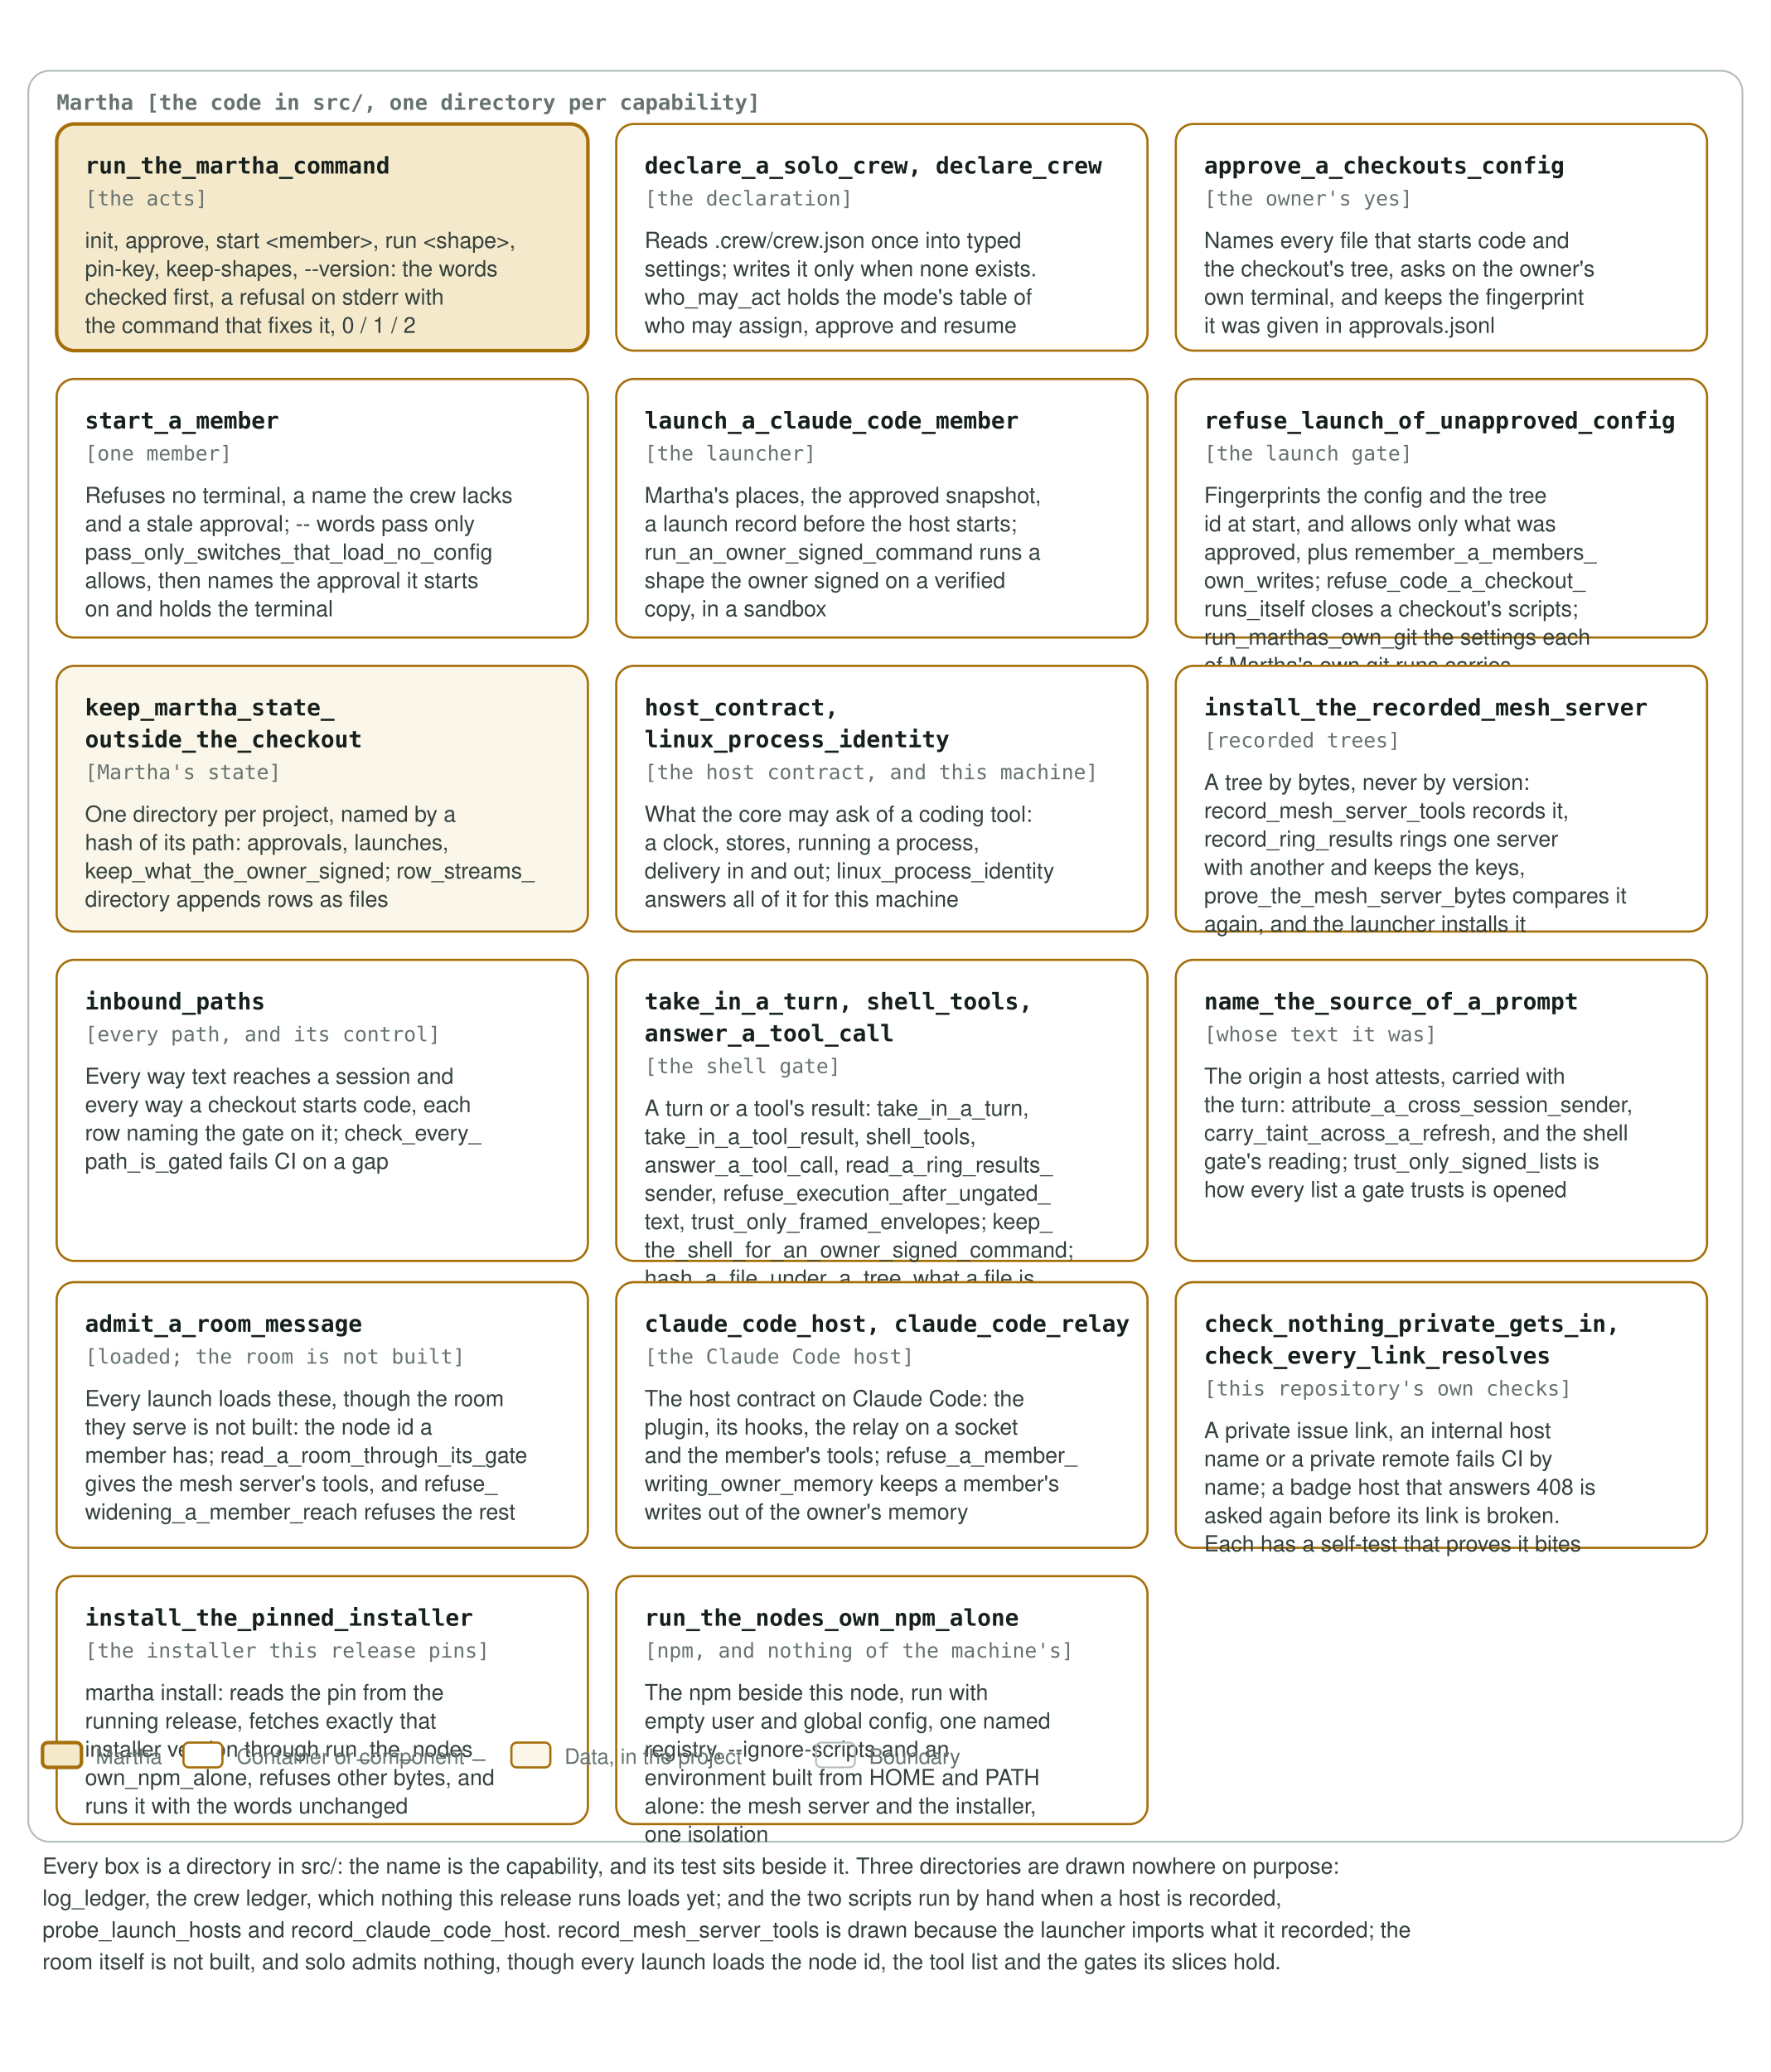
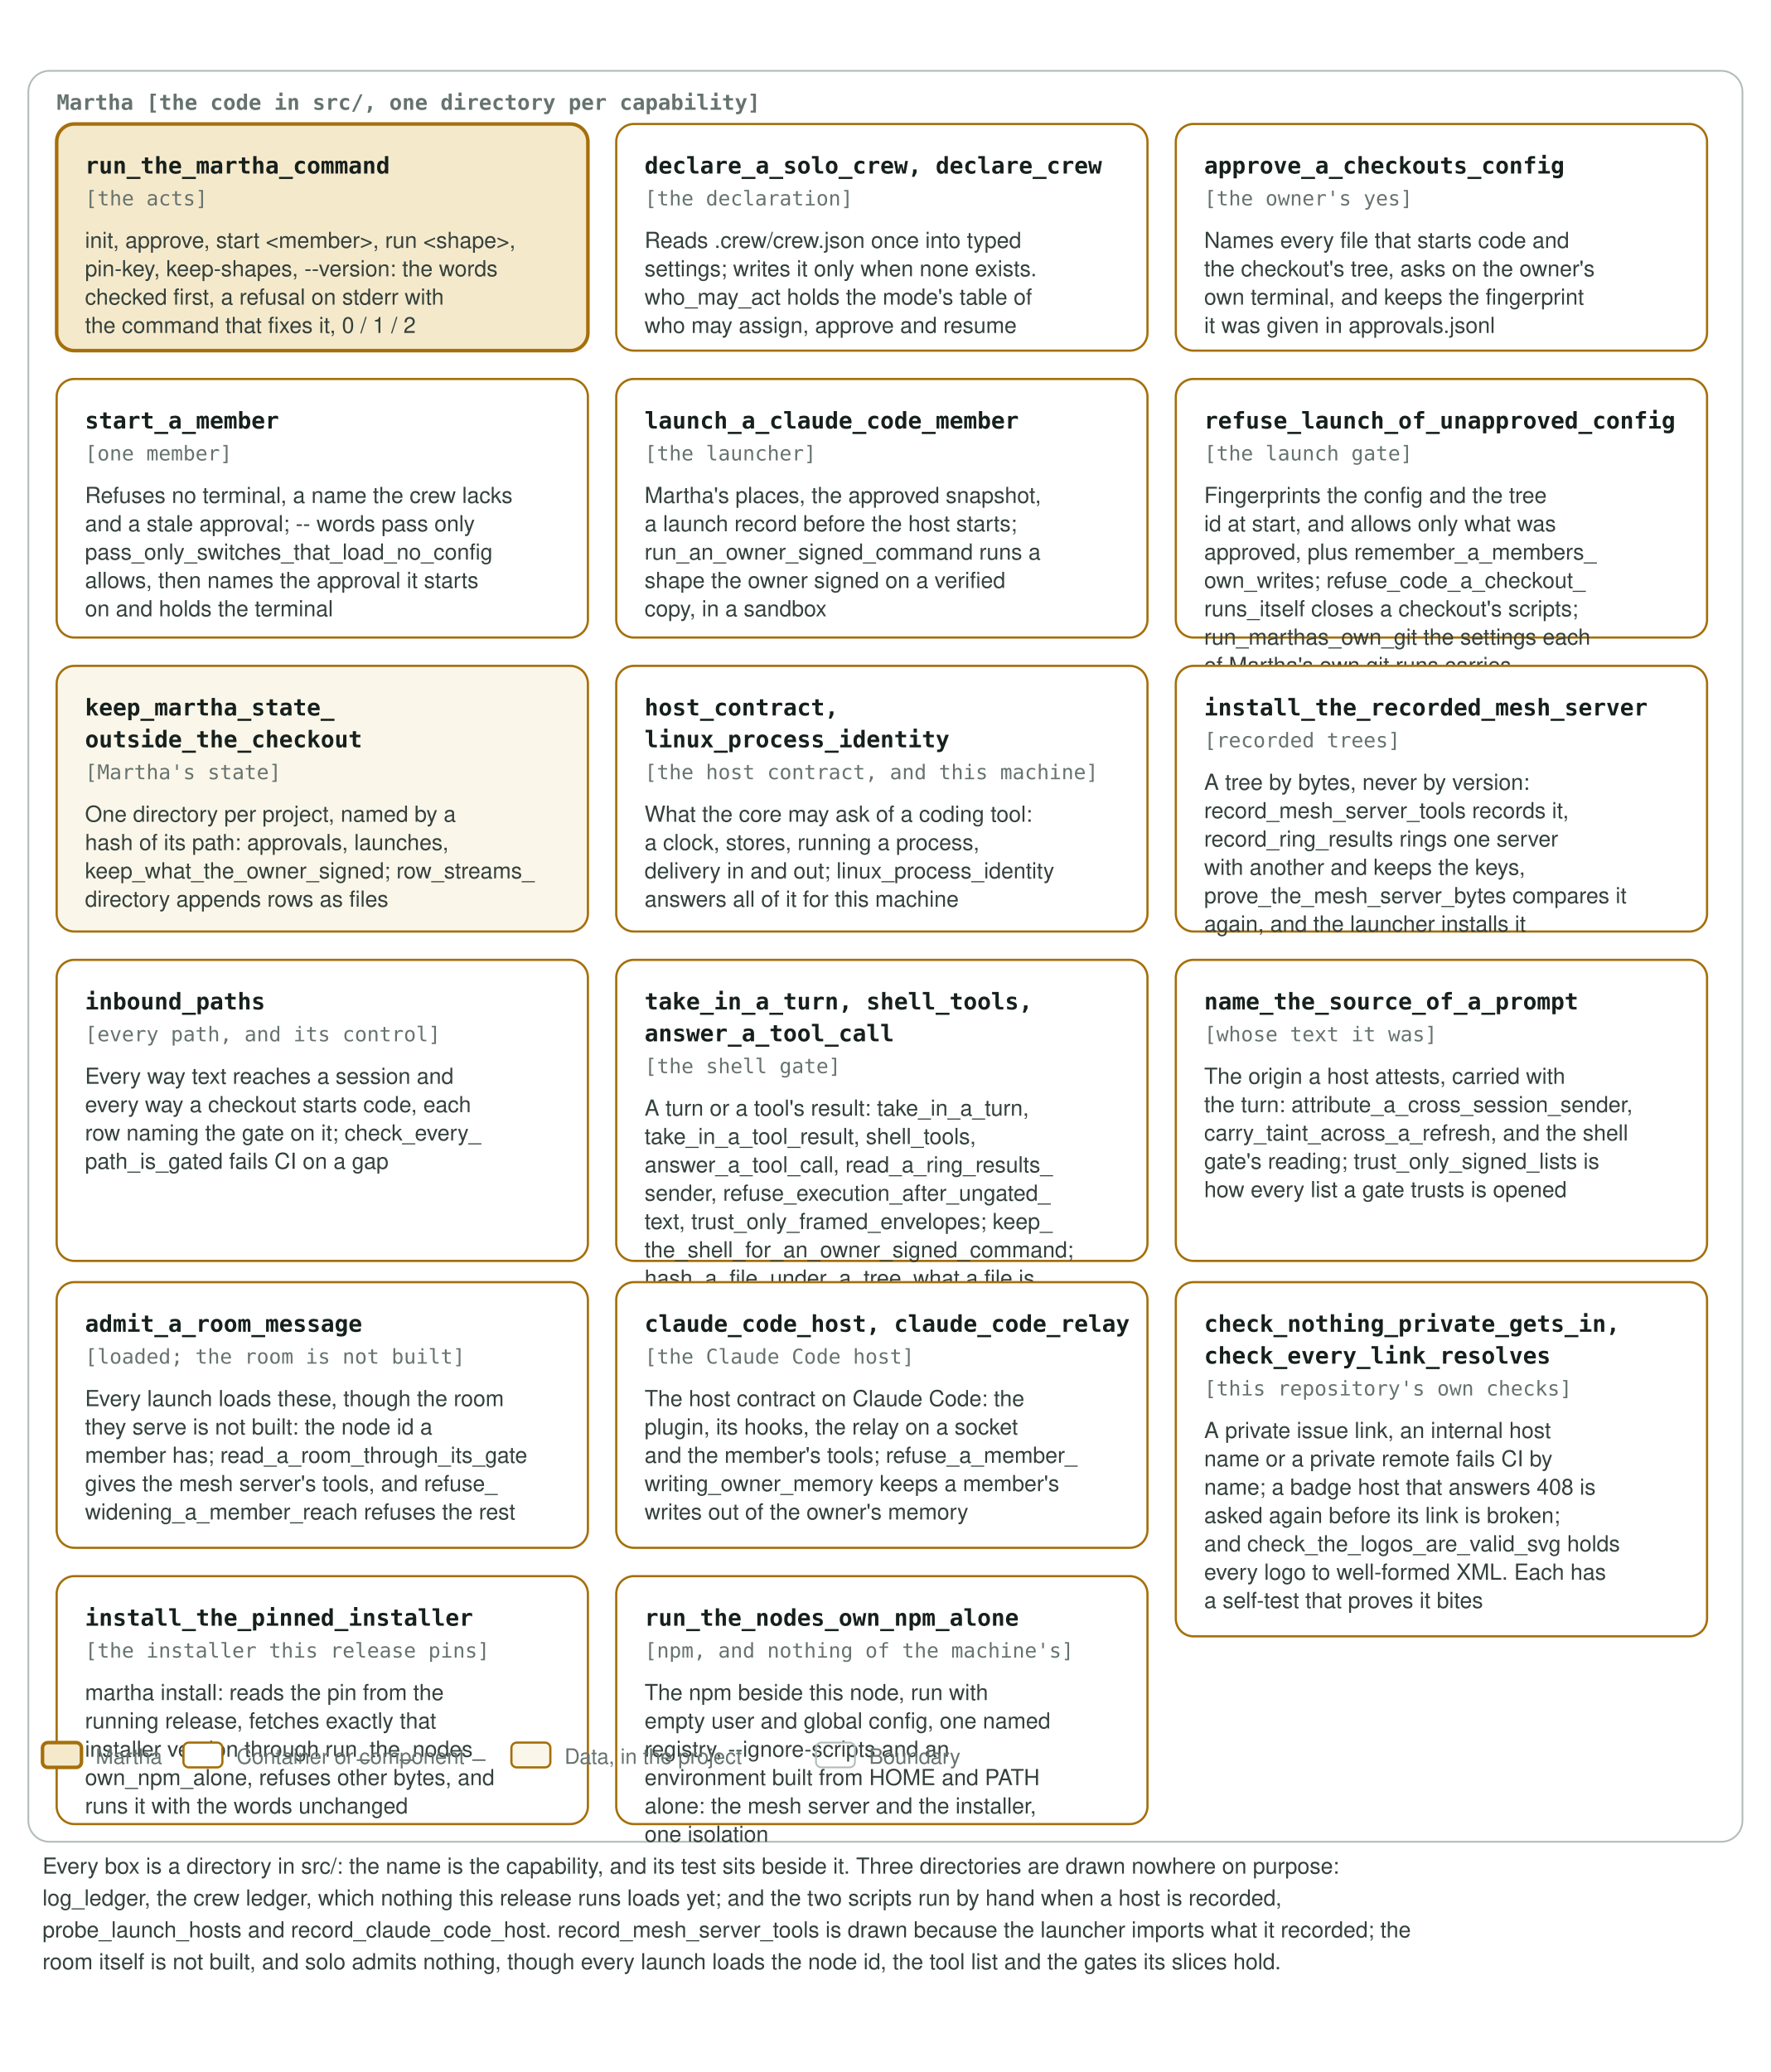
<svg xmlns="http://www.w3.org/2000/svg" viewBox="0 0 1000 1170" role="img" aria-label="Martha components">
  <style>
.t-name { font-family: "Atkinson Hyperlegible", "Segoe UI", system-ui, -apple-system, Helvetica, Arial, sans-serif; font-size: 15px; font-weight: 700; }
.t-desc { font-family: "Atkinson Hyperlegible", "Segoe UI", system-ui, -apple-system, Helvetica, Arial, sans-serif; font-size: 12.5px; }
.t-rel { font-family: "Atkinson Hyperlegible", "Segoe UI", system-ui, -apple-system, Helvetica, Arial, sans-serif; font-size: 11.5px; paint-order: stroke; stroke-width: 4px; stroke-linejoin: round; }
.t-code { font-family: "JetBrains Mono", ui-monospace, Menlo, Consolas, monospace; font-size: 13px; font-weight: 600; }
.t-type { font-family: "JetBrains Mono", ui-monospace, Menlo, Consolas, monospace; font-size: 11.5px; }
.t-bound { font-family: "JetBrains Mono", ui-monospace, Menlo, Consolas, monospace; font-size: 12px; font-weight: 600; }
.t-leg { font-family: "Atkinson Hyperlegible", "Segoe UI", system-ui, -apple-system, Helvetica, Arial, sans-serif; font-size: 12px; }
.edge { fill: none; stroke-width: 1.25; }
.edge-team { fill: none; stroke-width: 1.25; stroke-dasharray: 5 4; }
.bg { fill: #FFFFFF; }
.b-sys { fill: #F5E9CC; stroke: #A56F0A; stroke-width: 2; }
.b-per { fill: #E3EBF2; stroke: #3B5B7A; stroke-width: 1.25; }
.b-mac { fill: #E6E4EE; stroke: #5E5A78; stroke-width: 1.25; stroke-dasharray: 5 4; }
.b-ext { fill: #ECEFED; stroke: #8A9791; stroke-width: 1.25; }
.b-cmp { fill: #FFFFFF; stroke: #A56F0A; stroke-width: 1.25; }
.b-dat { fill: #FBF6EA; stroke: #A56F0A; stroke-width: 1.25; }
.b-team { fill: #FFFFFF; stroke: #5E5A78; stroke-width: 1.25; stroke-dasharray: 5 4; }
.b-later { fill: #F3F4F3; stroke: #8A9791; stroke-width: 1.25; stroke-dasharray: 5 4; }
.bound { fill: none; stroke: #B3BDB8; stroke-width: 1; }
.head { fill: #3B5B7A; }
.t-name, .t-code { fill: #16201D; }
.t-type, .t-bound, .t-leg { fill: #66736E; }
.t-desc { fill: #34413C; }
.t-rel { fill: #66736E; stroke: #FFFFFF; }
.edge, .edge-team { stroke: #8A9791; }
.arrowhead { fill: #8A9791; }
@media (prefers-color-scheme: dark) {
.bg { fill: #171F1C; }
.b-sys { fill: #3A2E13; stroke: #E3AA3C; }
.b-per { fill: #1D2A36; stroke: #8EB4D8; }
.b-mac { fill: #26243A; stroke: #A9A4C8; }
.b-ext { fill: #1C2421; stroke: #7D8B85; }
.b-cmp { fill: #171F1C; stroke: #E3AA3C; }
.b-dat { fill: #2A2414; stroke: #E3AA3C; }
.b-team { fill: #171F1C; stroke: #A9A4C8; }
.b-later { fill: #1C2421; stroke: #7D8B85; }
.bound { stroke: #4A5752; }
.head { fill: #8EB4D8; }
.t-name, .t-code { fill: #E6ECE9; }
.t-type, .t-bound, .t-leg { fill: #93A09A; }
.t-desc { fill: #C3CDC8; }
.t-rel { fill: #93A09A; stroke: #171F1C; }
.edge, .edge-team { stroke: #7D8B85; }
.arrowhead { fill: #7D8B85; }
}
</style>
  <defs>
    <marker id="a" viewBox="0 0 10 10" refX="9" refY="5" markerWidth="7" markerHeight="7" orient="auto-start-reverse">
      <path class="arrowhead" d="M0 0L10 5L0 10z" />
    </marker>
  </defs>
  <rect class="bg" x="0" y="0" width="1000" height="1170" />
  <rect class="bound" x="16" y="40" width="968" height="1000" rx="12" />
  <text class="t-bound" x="32" y="62">Martha [the code in src/, one directory per capability]</text>
  <rect class="b-sys" x="32" y="70" width="300" height="128" rx="10" />
  <text class="t-code" x="48" y="98">run_the_martha_command</text>
  <text class="t-type" x="48" y="116">[the acts]</text>
  <text class="t-desc" x="48" y="140">init, approve, start &lt;member&gt;, run &lt;shape&gt;,</text>
  <text class="t-desc" x="48" y="156">pin-key, keep-shapes, --version: the words</text>
  <text class="t-desc" x="48" y="172">checked first, a refusal on stderr with</text>
  <text class="t-desc" x="48" y="188">the command that fixes it, 0 / 1 / 2</text>
  <rect class="b-cmp" x="348" y="70" width="300" height="128" rx="10" />
  <text class="t-code" x="364" y="98">declare_a_solo_crew, declare_crew</text>
  <text class="t-type" x="364" y="116">[the declaration]</text>
  <text class="t-desc" x="364" y="140">Reads .crew/crew.json once into typed</text>
  <text class="t-desc" x="364" y="156">settings; writes it only when none exists.</text>
  <text class="t-desc" x="364" y="172">who_may_act holds the mode's table of</text>
  <text class="t-desc" x="364" y="188">who may assign, approve and resume</text>
  <rect class="b-cmp" x="664" y="70" width="300" height="128" rx="10" />
  <text class="t-code" x="680" y="98">approve_a_checkouts_config</text>
  <text class="t-type" x="680" y="116">[the owner's yes]</text>
  <text class="t-desc" x="680" y="140">Names every file that starts code and</text>
  <text class="t-desc" x="680" y="156">the checkout's tree, asks on the owner's</text>
  <text class="t-desc" x="680" y="172">own terminal, and keeps the fingerprint</text>
  <text class="t-desc" x="680" y="188">it was given in approvals.jsonl</text>
  <rect class="b-cmp" x="32" y="214" width="300" height="146" rx="10" />
  <text class="t-code" x="48" y="242">start_a_member</text>
  <text class="t-type" x="48" y="260">[one member]</text>
  <text class="t-desc" x="48" y="284">Refuses no terminal, a name the crew lacks</text>
  <text class="t-desc" x="48" y="300">and a stale approval; -- words pass only</text>
  <text class="t-desc" x="48" y="316">pass_only_switches_that_load_no_config</text>
  <text class="t-desc" x="48" y="332">allows, then names the approval it starts</text>
  <text class="t-desc" x="48" y="348">on and holds the terminal</text>
  <rect class="b-cmp" x="348" y="214" width="300" height="146" rx="10" />
  <text class="t-code" x="364" y="242">launch_a_claude_code_member</text>
  <text class="t-type" x="364" y="260">[the launcher]</text>
  <text class="t-desc" x="364" y="284">Martha's places, the approved snapshot,</text>
  <text class="t-desc" x="364" y="300">a launch record before the host starts;</text>
  <text class="t-desc" x="364" y="316">run_an_owner_signed_command runs a</text>
  <text class="t-desc" x="364" y="332">shape the owner signed on a verified</text>
  <text class="t-desc" x="364" y="348">copy, in a sandbox</text>
  <rect class="b-cmp" x="664" y="214" width="300" height="146" rx="10" />
  <text class="t-code" x="680" y="242">refuse_launch_of_unapproved_config</text>
  <text class="t-type" x="680" y="260">[the launch gate]</text>
  <text class="t-desc" x="680" y="284">Fingerprints the config and the tree</text>
  <text class="t-desc" x="680" y="300">id at start, and allows only what was</text>
  <text class="t-desc" x="680" y="316">approved, plus remember_a_members_</text>
  <text class="t-desc" x="680" y="332">own_writes; refuse_code_a_checkout_</text>
  <text class="t-desc" x="680" y="348">runs_itself closes a checkout's scripts;</text>
  <text class="t-desc" x="680" y="364">run_marthas_own_git the settings each</text>
  <text class="t-desc" x="680" y="380">of Martha's own git runs carries</text>
  <rect class="b-dat" x="32" y="376" width="300" height="150" rx="10" />
  <text class="t-code" x="48" y="404">keep_martha_state_</text>
  <text class="t-code" x="48" y="422">outside_the_checkout</text>
  <text class="t-type" x="48" y="440">[Martha's state]</text>
  <text class="t-desc" x="48" y="464">One directory per project, named by a</text>
  <text class="t-desc" x="48" y="480">hash of its path: approvals, launches,</text>
  <text class="t-desc" x="48" y="496">keep_what_the_owner_signed; row_streams_</text>
  <text class="t-desc" x="48" y="512">directory appends rows as files</text>
  <rect class="b-cmp" x="348" y="376" width="300" height="150" rx="10" />
  <text class="t-code" x="364" y="404">host_contract,</text>
  <text class="t-code" x="364" y="422">linux_process_identity</text>
  <text class="t-type" x="364" y="440">[the host contract, and this machine]</text>
  <text class="t-desc" x="364" y="464">What the core may ask of a coding tool:</text>
  <text class="t-desc" x="364" y="480">a clock, stores, running a process,</text>
  <text class="t-desc" x="364" y="496">delivery in and out; linux_process_identity</text>
  <text class="t-desc" x="364" y="512">answers all of it for this machine</text>
  <rect class="b-cmp" x="664" y="376" width="300" height="150" rx="10" />
  <text class="t-code" x="680" y="404">install_the_recorded_mesh_server</text>
  <text class="t-type" x="680" y="422">[recorded trees]</text>
  <text class="t-desc" x="680" y="446">A tree by bytes, never by version:</text>
  <text class="t-desc" x="680" y="462">record_mesh_server_tools records it,</text>
  <text class="t-desc" x="680" y="478">record_ring_results rings one server</text>
  <text class="t-desc" x="680" y="494">with another and keeps the keys,</text>
  <text class="t-desc" x="680" y="510">prove_the_mesh_server_bytes compares it</text>
  <text class="t-desc" x="680" y="526">again, and the launcher installs it</text>
  <rect class="b-cmp" x="32" y="542" width="300" height="170" rx="10" />
  <text class="t-code" x="48" y="570">inbound_paths</text>
  <text class="t-type" x="48" y="588">[every path, and its control]</text>
  <text class="t-desc" x="48" y="612">Every way text reaches a session and</text>
  <text class="t-desc" x="48" y="628">every way a checkout starts code, each</text>
  <text class="t-desc" x="48" y="644">row naming the gate on it; check_every_</text>
  <text class="t-desc" x="48" y="660">path_is_gated fails CI on a gap</text>
  <rect class="b-cmp" x="348" y="542" width="300" height="170" rx="10" />
  <text class="t-code" x="364" y="570">take_in_a_turn, shell_tools,</text>
  <text class="t-code" x="364" y="588">answer_a_tool_call</text>
  <text class="t-type" x="364" y="606">[the shell gate]</text>
  <text class="t-desc" x="364" y="630">A turn or a tool's result: take_in_a_turn,</text>
  <text class="t-desc" x="364" y="646">take_in_a_tool_result, shell_tools,</text>
  <text class="t-desc" x="364" y="662">answer_a_tool_call, read_a_ring_results_</text>
  <text class="t-desc" x="364" y="678">sender, refuse_execution_after_ungated_</text>
  <text class="t-desc" x="364" y="694">text, trust_only_framed_envelopes; keep_</text>
  <text class="t-desc" x="364" y="710">the_shell_for_an_owner_signed_command;</text>
  <text class="t-desc" x="364" y="726">hash_a_file_under_a_tree, what a file is</text>
  <rect class="b-cmp" x="664" y="542" width="300" height="170" rx="10" />
  <text class="t-code" x="680" y="570">name_the_source_of_a_prompt</text>
  <text class="t-type" x="680" y="588">[whose text it was]</text>
  <text class="t-desc" x="680" y="612">The origin a host attests, carried with</text>
  <text class="t-desc" x="680" y="628">the turn: attribute_a_cross_session_sender,</text>
  <text class="t-desc" x="680" y="644">carry_taint_across_a_refresh, and the shell</text>
  <text class="t-desc" x="680" y="660">gate's reading; trust_only_signed_lists is</text>
  <text class="t-desc" x="680" y="676">how every list a gate trusts is opened</text>
  <rect class="b-cmp" x="32" y="890" width="300" height="140" rx="10" />
  <text class="t-code" x="48" y="918">install_the_pinned_installer</text>
  <text class="t-type" x="48" y="936">[the installer this release pins]</text>
  <text class="t-desc" x="48" y="960">martha install: reads the pin from the</text>
  <text class="t-desc" x="48" y="976">running release, fetches exactly that</text>
  <text class="t-desc" x="48" y="992">installer version through run_the_nodes_</text>
  <text class="t-desc" x="48" y="1008">own_npm_alone, refuses other bytes, and</text>
  <text class="t-desc" x="48" y="1024">runs it with the words unchanged</text>
  <rect class="b-cmp" x="348" y="890" width="300" height="140" rx="10" />
  <text class="t-code" x="364" y="918">run_the_nodes_own_npm_alone</text>
  <text class="t-type" x="364" y="936">[npm, and nothing of the machine's]</text>
  <text class="t-desc" x="364" y="960">The npm beside this node, run with</text>
  <text class="t-desc" x="364" y="976">empty user and global config, one named</text>
  <text class="t-desc" x="364" y="992">registry, --ignore-scripts and an</text>
  <text class="t-desc" x="364" y="1008">environment built from HOME and PATH</text>
  <text class="t-desc" x="364" y="1024">alone: the mesh server and the installer,</text>
  <text class="t-desc" x="364" y="1040">one isolation</text>
  <rect class="b-cmp" x="32" y="724" width="300" height="150" rx="10" />
  <text class="t-code" x="48" y="752">admit_a_room_message</text>
  <text class="t-type" x="48" y="770">[loaded; the room is not built]</text>
  <text class="t-desc" x="48" y="794">Every launch loads these, though the room</text>
  <text class="t-desc" x="48" y="810">they serve is not built: the node id a</text>
  <text class="t-desc" x="48" y="826">member has; read_a_room_through_its_gate</text>
  <text class="t-desc" x="48" y="842">gives the mesh server's tools, and refuse_</text>
  <text class="t-desc" x="48" y="858">widening_a_member_reach refuses the rest</text>
  <rect class="b-cmp" x="348" y="724" width="300" height="150" rx="10" />
  <text class="t-code" x="364" y="752">claude_code_host, claude_code_relay</text>
  <text class="t-type" x="364" y="770">[the Claude Code host]</text>
  <text class="t-desc" x="364" y="794">The host contract on Claude Code: the</text>
  <text class="t-desc" x="364" y="810">plugin, its hooks, the relay on a socket</text>
  <text class="t-desc" x="364" y="826">and the member's tools; refuse_a_member_</text>
  <text class="t-desc" x="364" y="842">writing_owner_memory keeps a member's</text>
  <text class="t-desc" x="364" y="858">writes out of the owner's memory</text>
-   <rect class="b-cmp" x="664" y="724" width="300" height="150" rx="10" />
+   <rect class="b-cmp" x="664" y="724" width="300" height="200" rx="10" />
  <text class="t-code" x="680" y="752">check_nothing_private_gets_in,</text>
  <text class="t-code" x="680" y="770">check_every_link_resolves</text>
  <text class="t-type" x="680" y="788">[this repository's own checks]</text>
  <text class="t-desc" x="680" y="812">A private issue link, an internal host</text>
  <text class="t-desc" x="680" y="828">name or a private remote fails CI by</text>
  <text class="t-desc" x="680" y="844">name; a badge host that answers 408 is</text>
-   <text class="t-desc" x="680" y="860">asked again before its link is broken.</text>
-   <text class="t-desc" x="680" y="876">Each has a self-test that proves it bites</text>
+   <text class="t-desc" x="680" y="860">asked again before its link is broken;</text>
+   <text class="t-desc" x="680" y="876">and check_the_logos_are_valid_svg holds</text>
+   <text class="t-desc" x="680" y="892">every logo to well-formed XML. Each has</text>
+   <text class="t-desc" x="680" y="908">a self-test that proves it bites</text>
  <text class="t-desc" x="24" y="1058">Every box is a directory in src/: the name is the capability, and its test sits beside it. Three directories are drawn nowhere on purpose:</text>
  <text class="t-desc" x="24" y="1076">log_ledger, the crew ledger, which nothing this release runs loads yet; and the two scripts run by hand when a host is recorded,</text>
  <text class="t-desc" x="24" y="1094">probe_launch_hosts and record_claude_code_host. record_mesh_server_tools is drawn because the launcher imports what it recorded; the</text>
  <text class="t-desc" x="24" y="1112">room itself is not built, and solo admits nothing, though every launch loads the node id, the tool list and the gates its slices hold.</text>
  <rect class="b-sys" x="24" y="984" width="22" height="14" rx="3" />
  <text class="t-leg" x="54" y="996">Martha</text>
  <rect class="b-cmp" x="103.6" y="984" width="22" height="14" rx="3" />
  <text class="t-leg" x="133.6" y="996">Container or component</text>
  <rect class="b-dat" x="288.8" y="984" width="22" height="14" rx="3" />
  <text class="t-leg" x="318.8" y="996">Data, in the project</text>
  <rect class="bound" x="460.8" y="984" width="22" height="14" rx="3" />
  <text class="t-leg" x="490.8" y="996">Boundary</text>
</svg>
